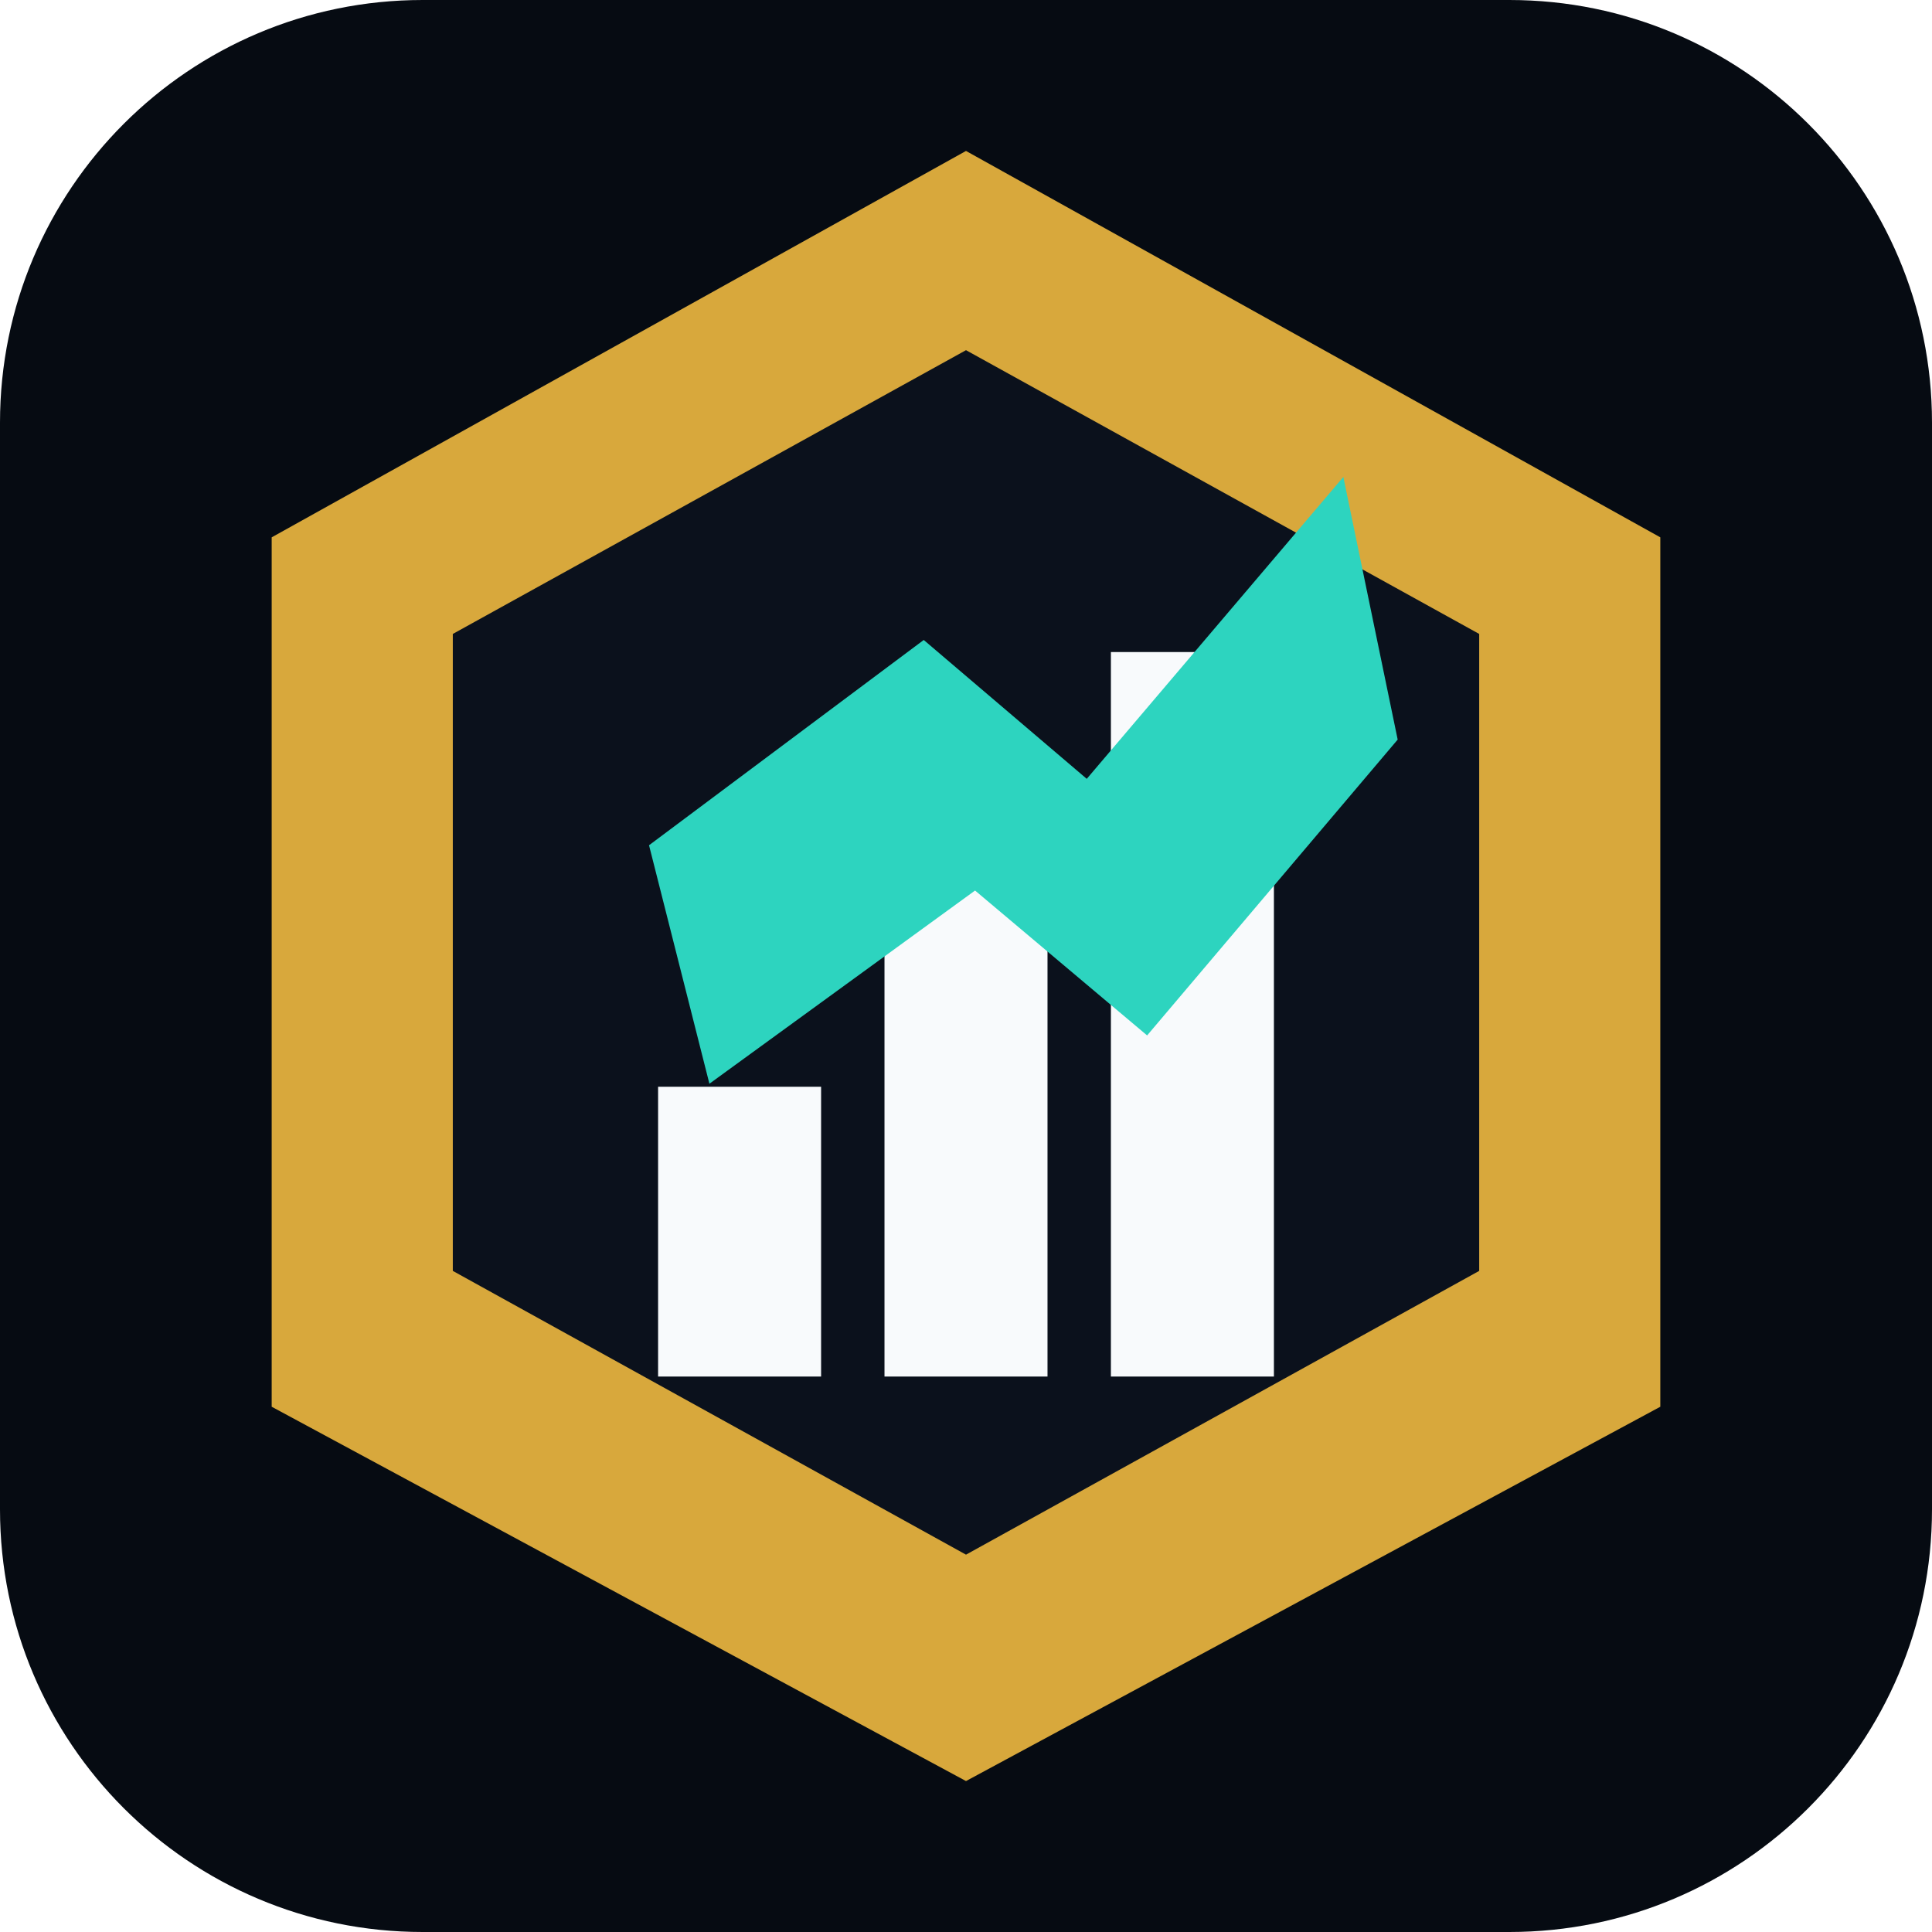
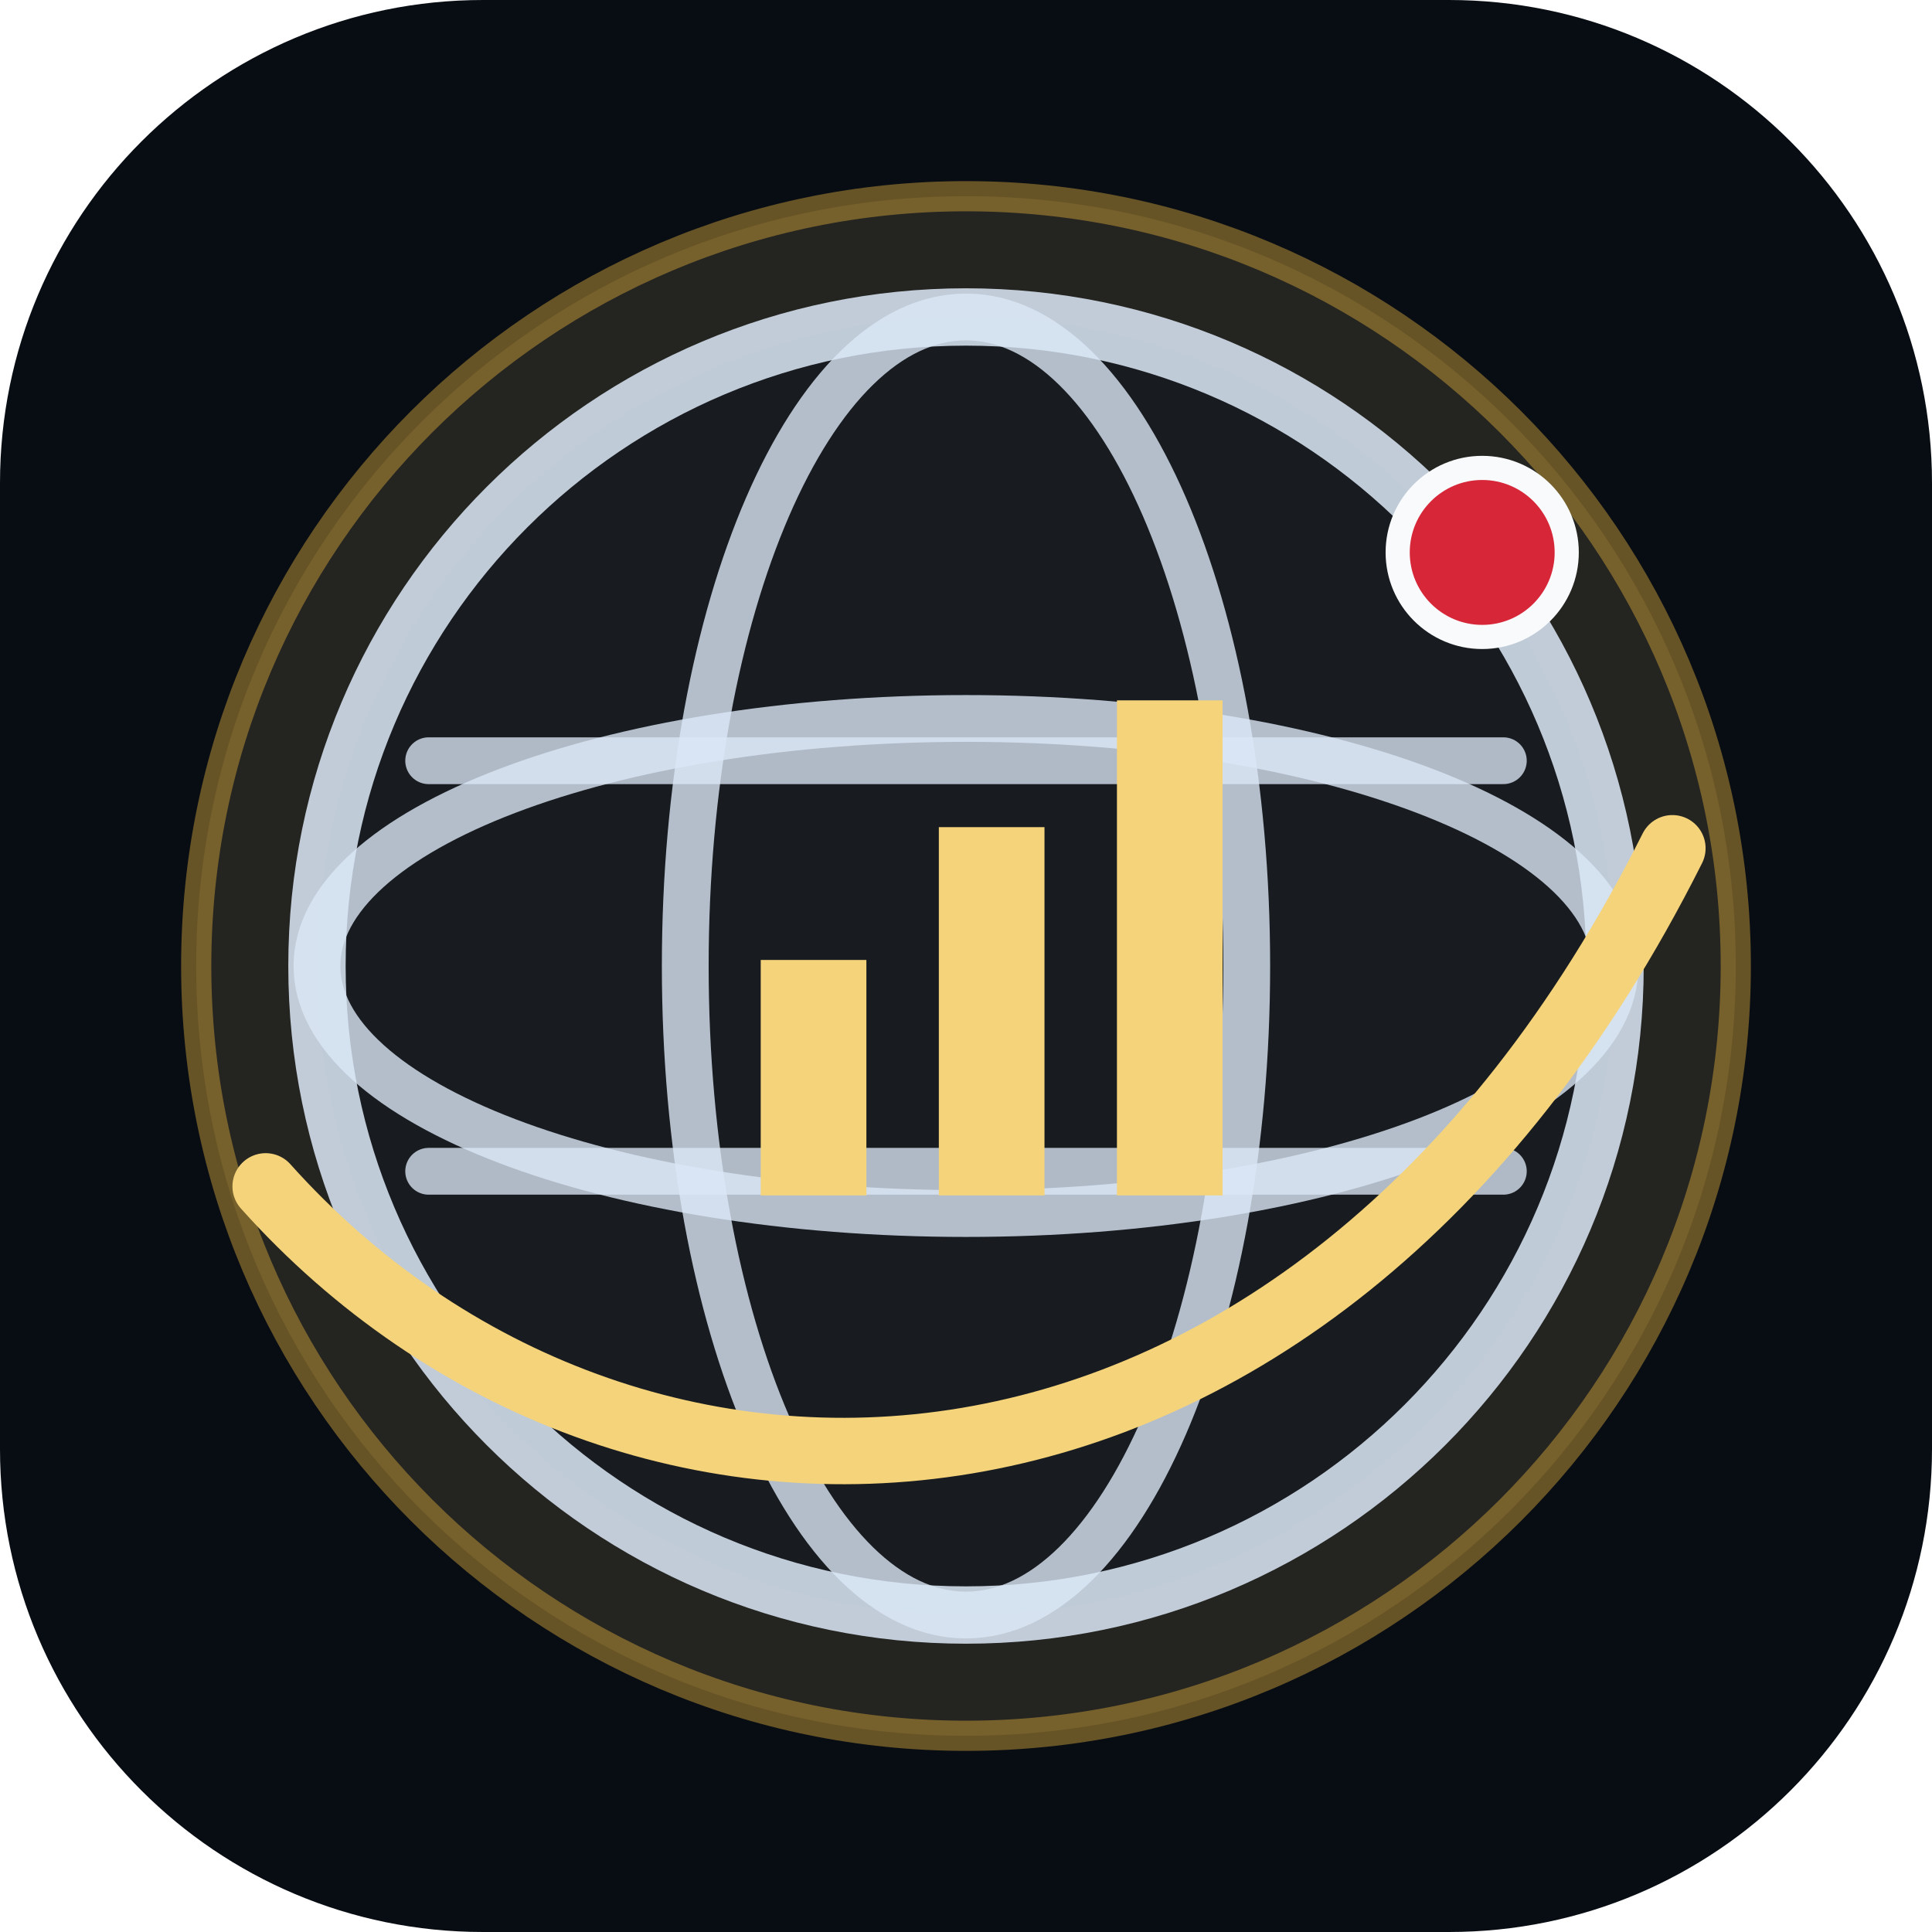
- <svg xmlns="http://www.w3.org/2000/svg" viewBox="0 0 64 64">
-   <rect width="64" height="64" rx="14" fill="#060b12" />
-   <path d="M32 5 55 17.8v28.8L32 59 9 46.6V17.8L32 5Z" fill="#d8a83c" />
-   <path d="M32 11.6 49 21v21.1L32 51.5 15 42.1V21L32 11.6Z" fill="#0b111c" />
-   <path d="M21.8 36h5.4v9.6h-5.4V36Zm7.5-7.8h5.4v17.4h-5.4V28.2Zm7.5-6.6h5.4v24h-5.4v-24Z" fill="#f8fafc" />
-   <path d="m21.5 28 9.1-6.8 5.4 4.6 8.5-10 1.8 8.7-8.3 9.8-5.7-4.8-8.8 6.4-2-7.9Z" fill="#2dd4bf" />
+ <svg xmlns="http://www.w3.org/2000/svg" viewBox="0 0 64 64" role="img" aria-label="Trading Pro Max Earth Mark">
+   <rect width="64" height="64" rx="16" fill="#080d14" />
+   <circle cx="32" cy="32" r="25.5" fill="#f4d37a" fill-opacity="0.12" stroke="#d8a83c" stroke-opacity="0.46" />
+   <circle cx="32" cy="32" r="21.5" fill="#0e1520" fill-opacity="0.52" stroke="#dbe7f6" stroke-opacity="0.86" stroke-width="1.9" />
+   <ellipse cx="32" cy="32" rx="21.5" ry="8.2" fill="none" stroke="#dbe7f6" stroke-opacity="0.8" stroke-width="1.55" />
+   <ellipse cx="32" cy="32" rx="9.3" ry="21.5" fill="none" stroke="#dbe7f6" stroke-opacity="0.8" stroke-width="1.55" />
+   <path d="M14.2 25.2h35.6M14.2 38.8h35.6" fill="none" stroke="#dbe7f6" stroke-opacity="0.78" stroke-linecap="round" stroke-width="1.55" />
+   <path d="M8.8 39.3C20.7 52.6 43.3 52.2 55.4 28.1" fill="none" stroke="#f4d37a" stroke-linecap="round" stroke-width="2.2" />
+   <path d="M25.2 39.6v-7.8h3.5v7.8h-3.5Zm5.9 0V27.4h3.5v12.2h-3.5Zm5.9 0V23.2h3.5v16.4H37Z" fill="#f4d37a" />
+   <circle cx="49.1" cy="18.3" r="2.8" fill="#d72638" stroke="#f8fafc" stroke-width="0.8" />
</svg>
